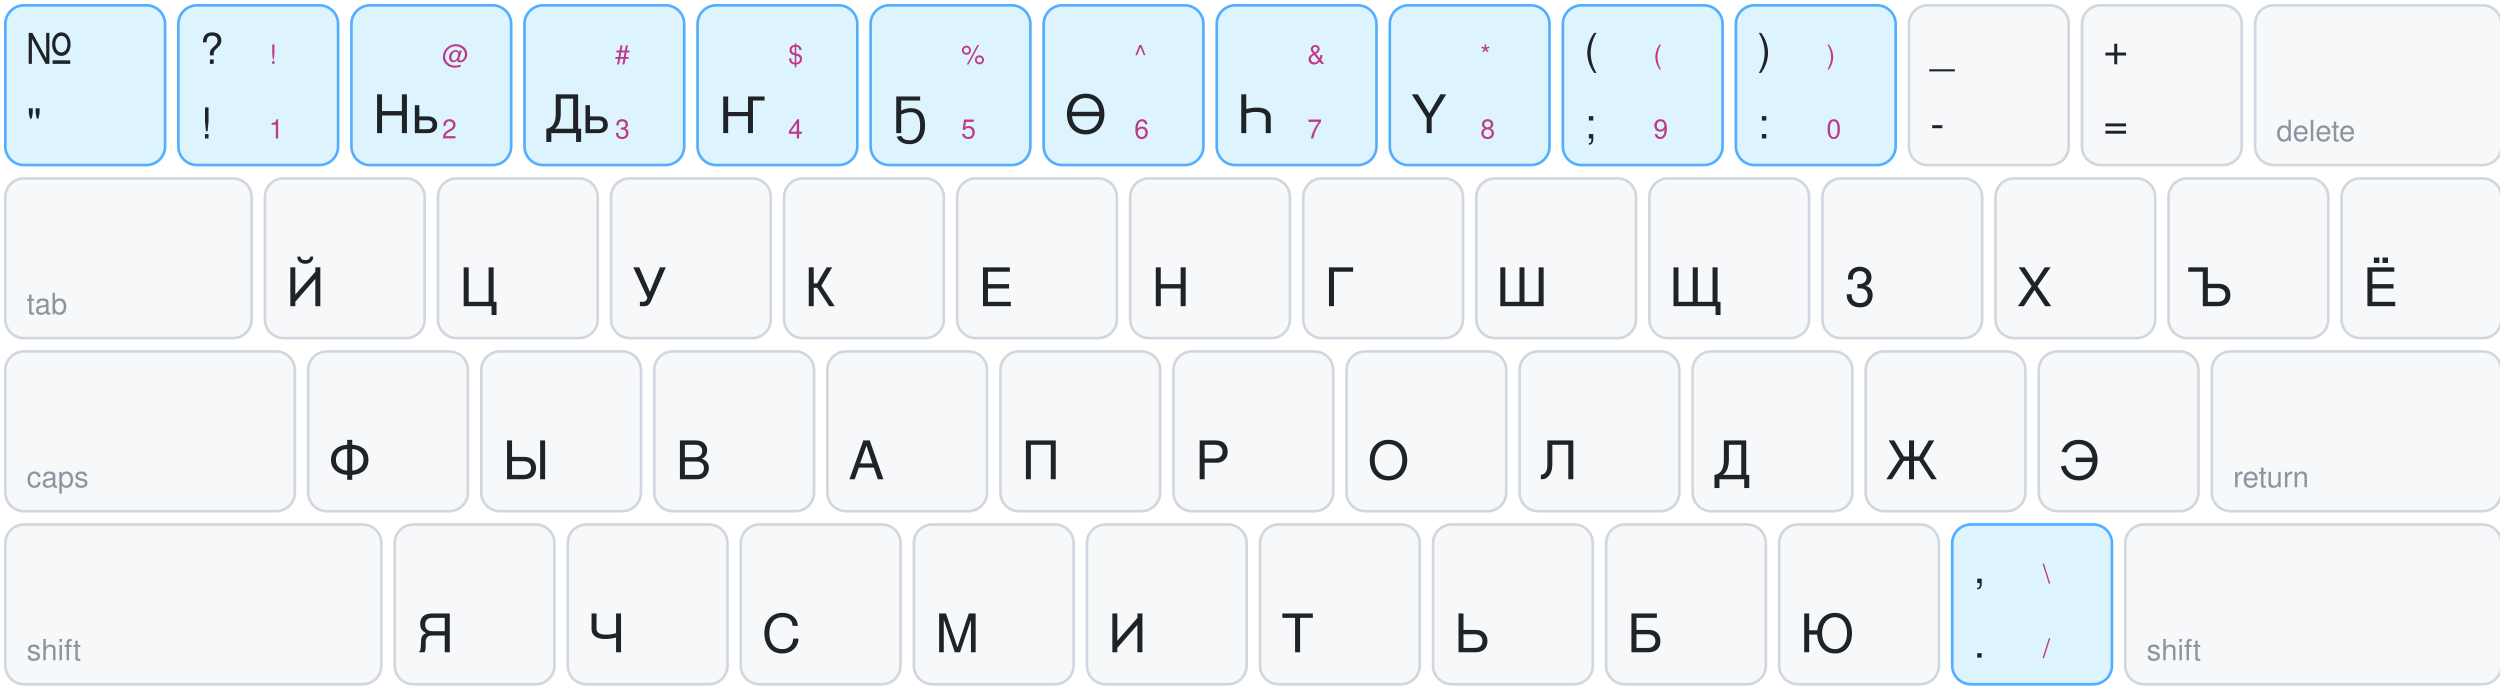
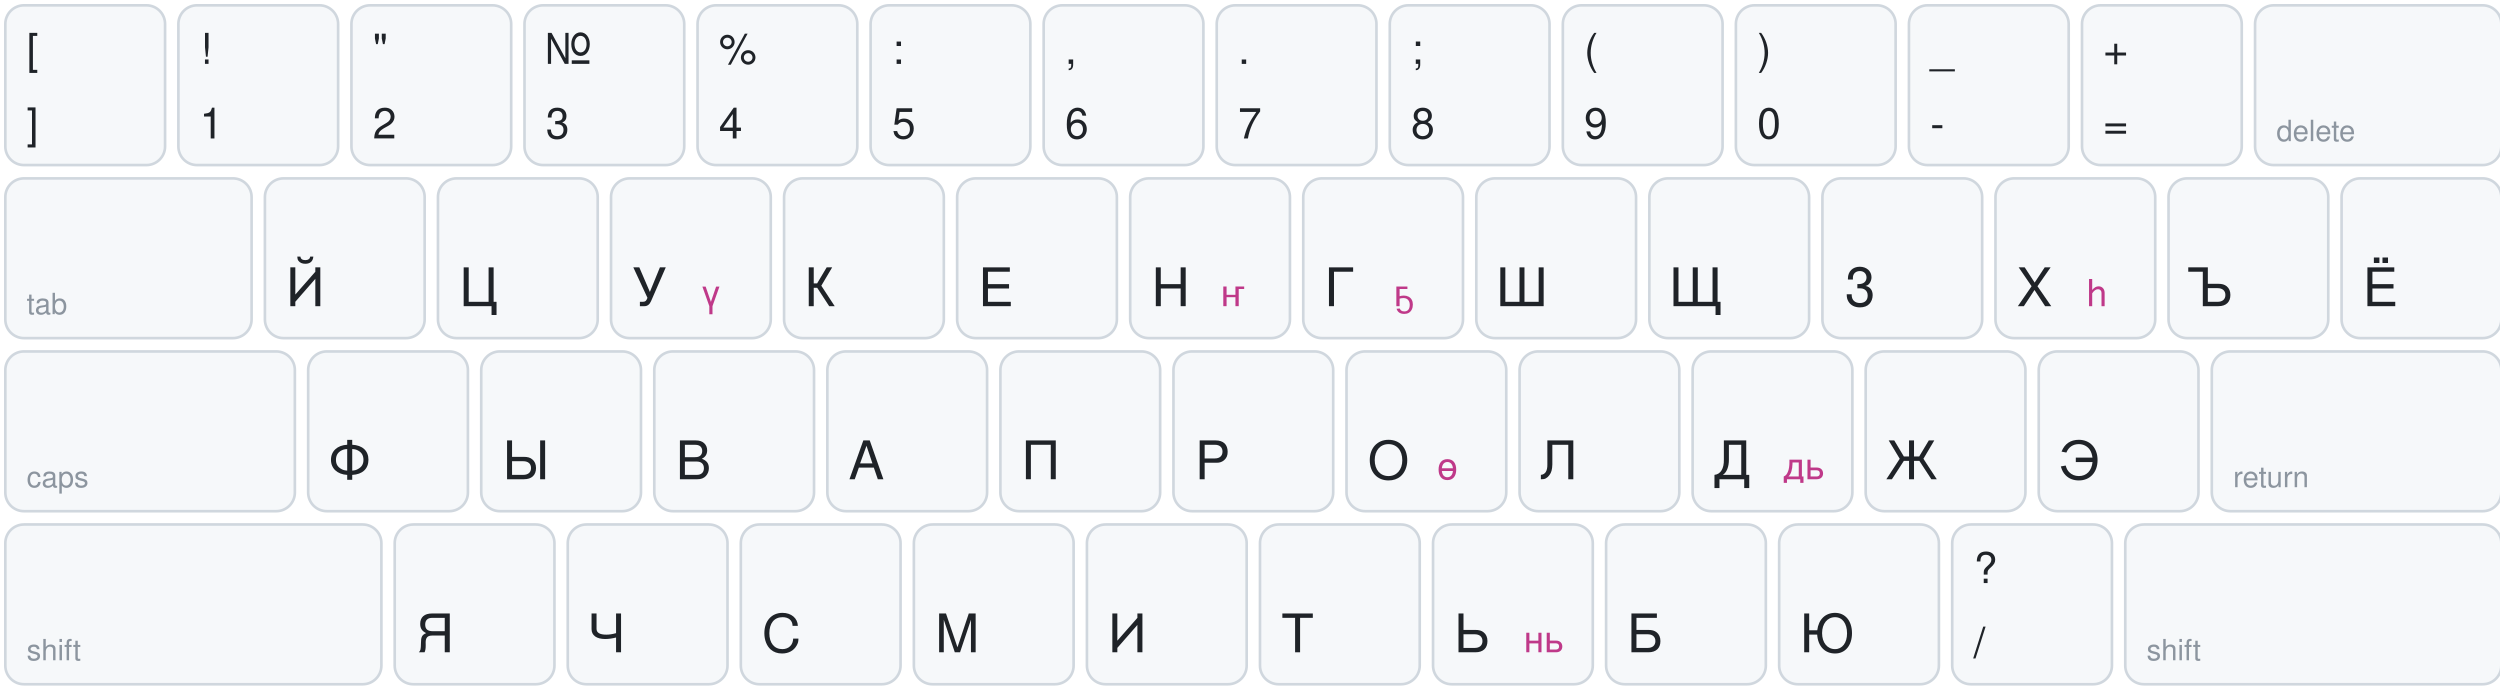
<svg xmlns="http://www.w3.org/2000/svg" viewBox="-2 -2 939.0 259" width="939.0">
  <style>
.k{fill:#f6f8fa;stroke:#d0d7de}.c{fill:#ddf4ff;stroke:#54aeff}
text{font-family:-apple-system,"Segoe UI",Helvetica,Arial,sans-serif;fill:#1f2328}
.o{fill:#bf3989}.m{fill:#8c959f;font-size:11px}
@media (prefers-color-scheme:dark){.k{fill:#161b22;stroke:#30363d}.c{fill:#0c2d6b;stroke:#1f6feb}
text{fill:#e6edf3}.o{fill:#ff80c8}.m{fill:#6e7681}}
</style>
-   <rect class="c" x="0.0" y="0" width="60" height="60" rx="7" />
-   <text x="8.0" y="22" font-size="16">№</text>
-   <text x="8.0" y="50" font-size="16">"</text>
-   <rect class="c" x="65.0" y="0" width="60" height="60" rx="7" />
-   <text x="73.0" y="22" font-size="16">?</text>
-   <text x="73.0" y="50" font-size="16">!</text>
-   <text class="o" x="99.0" y="22" font-size="10">!</text>
-   <text class="o" x="99.0" y="50" font-size="10">1</text>
-   <rect class="c" x="130.0" y="0" width="60" height="60" rx="7" />
-   <text x="138.0" y="48" font-size="20">Нь</text>
-   <text class="o" x="164.0" y="22" font-size="10">@</text>
-   <text class="o" x="164.0" y="50" font-size="10">2</text>
-   <rect class="c" x="195.0" y="0" width="60" height="60" rx="7" />
-   <text x="203.0" y="48" font-size="20">Дь</text>
-   <text class="o" x="229.0" y="22" font-size="10">#</text>
-   <text class="o" x="229.0" y="50" font-size="10">3</text>
-   <rect class="c" x="260.0" y="0" width="60" height="60" rx="7" />
-   <text x="268.0" y="48" font-size="20">Ҥ</text>
-   <text class="o" x="294.0" y="22" font-size="10">$</text>
-   <text class="o" x="294.0" y="50" font-size="10">4</text>
-   <rect class="c" x="325.0" y="0" width="60" height="60" rx="7" />
-   <text x="333.0" y="48" font-size="20">Ҕ</text>
-   <text class="o" x="359.0" y="22" font-size="10">%</text>
-   <text class="o" x="359.0" y="50" font-size="10">5</text>
-   <rect class="c" x="390.0" y="0" width="60" height="60" rx="7" />
-   <text x="398.0" y="48" font-size="20">Ө</text>
-   <text class="o" x="424.0" y="22" font-size="10">^</text>
-   <text class="o" x="424.0" y="50" font-size="10">6</text>
-   <rect class="c" x="455.0" y="0" width="60" height="60" rx="7" />
-   <text x="463.0" y="48" font-size="20">Һ</text>
-   <text class="o" x="489.0" y="22" font-size="10">&amp;</text>
-   <text class="o" x="489.0" y="50" font-size="10">7</text>
-   <rect class="c" x="520.0" y="0" width="60" height="60" rx="7" />
-   <text x="528.0" y="48" font-size="20">Ү</text>
-   <text class="o" x="554.0" y="22" font-size="10">*</text>
-   <text class="o" x="554.0" y="50" font-size="10">8</text>
-   <rect class="c" x="585.0" y="0" width="60" height="60" rx="7" />
+   <rect class="k" x="0.0" y="0" width="60" height="60" rx="7" />
+   <text x="8.0" y="22" font-size="16">[</text>
+   <text x="8.0" y="50" font-size="16">]</text>
+   <rect class="k" x="65.0" y="0" width="60" height="60" rx="7" />
+   <text x="73.0" y="22" font-size="16">!</text>
+   <text x="73.0" y="50" font-size="16">1</text>
+   <rect class="k" x="130.0" y="0" width="60" height="60" rx="7" />
+   <text x="138.0" y="22" font-size="16">"</text>
+   <text x="138.0" y="50" font-size="16">2</text>
+   <rect class="k" x="195.0" y="0" width="60" height="60" rx="7" />
+   <text x="203.0" y="22" font-size="16">№</text>
+   <text x="203.0" y="50" font-size="16">3</text>
+   <rect class="k" x="260.0" y="0" width="60" height="60" rx="7" />
+   <text x="268.0" y="22" font-size="16">%</text>
+   <text x="268.0" y="50" font-size="16">4</text>
+   <rect class="k" x="325.0" y="0" width="60" height="60" rx="7" />
+   <text x="333.0" y="22" font-size="16">:</text>
+   <text x="333.0" y="50" font-size="16">5</text>
+   <rect class="k" x="390.0" y="0" width="60" height="60" rx="7" />
+   <text x="398.0" y="22" font-size="16">,</text>
+   <text x="398.0" y="50" font-size="16">6</text>
+   <rect class="k" x="455.0" y="0" width="60" height="60" rx="7" />
+   <text x="463.0" y="22" font-size="16">.</text>
+   <text x="463.0" y="50" font-size="16">7</text>
+   <rect class="k" x="520.0" y="0" width="60" height="60" rx="7" />
+   <text x="528.0" y="22" font-size="16">;</text>
+   <text x="528.0" y="50" font-size="16">8</text>
+   <rect class="k" x="585.0" y="0" width="60" height="60" rx="7" />
  <text x="593.0" y="22" font-size="16">(</text>
-   <text x="593.0" y="50" font-size="16">;</text>
-   <text class="o" x="619.0" y="22" font-size="10">(</text>
-   <text class="o" x="619.0" y="50" font-size="10">9</text>
-   <rect class="c" x="650.0" y="0" width="60" height="60" rx="7" />
+   <text x="593.0" y="50" font-size="16">9</text>
+   <rect class="k" x="650.0" y="0" width="60" height="60" rx="7" />
  <text x="658.0" y="22" font-size="16">)</text>
-   <text x="658.0" y="50" font-size="16">:</text>
-   <text class="o" x="684.0" y="22" font-size="10">)</text>
-   <text class="o" x="684.0" y="50" font-size="10">0</text>
+   <text x="658.0" y="50" font-size="16">0</text>
  <rect class="k" x="715.0" y="0" width="60" height="60" rx="7" />
  <text x="723.0" y="22" font-size="16">_</text>
  <text x="723.0" y="50" font-size="16">-</text>
  <rect class="k" x="780.0" y="0" width="60" height="60" rx="7" />
  <text x="788.0" y="22" font-size="16">+</text>
  <text x="788.0" y="50" font-size="16">=</text>
  <rect class="k" x="845.0" y="0" width="92.5" height="60" rx="7" />
  <text class="m" x="853.0" y="51">delete</text>
  <rect class="k" x="0.0" y="65" width="92.5" height="60" rx="7" />
  <text class="m" x="8.0" y="116">tab</text>
  <rect class="k" x="97.5" y="65" width="60" height="60" rx="7" />
  <text x="105.5" y="113" font-size="20">Й</text>
  <rect class="k" x="162.5" y="65" width="60" height="60" rx="7" />
  <text x="170.5" y="113" font-size="20">Ц</text>
  <rect class="k" x="227.5" y="65" width="60" height="60" rx="7" />
  <text x="235.5" y="113" font-size="20">У</text>
+   <text class="o" x="261.5" y="113" font-size="14">ү</text>
  <rect class="k" x="292.5" y="65" width="60" height="60" rx="7" />
  <text x="300.5" y="113" font-size="20">К</text>
  <rect class="k" x="357.5" y="65" width="60" height="60" rx="7" />
  <text x="365.5" y="113" font-size="20">Е</text>
  <rect class="k" x="422.5" y="65" width="60" height="60" rx="7" />
  <text x="430.5" y="113" font-size="20">Н</text>
+   <text class="o" x="456.5" y="113" font-size="14">ҥ</text>
  <rect class="k" x="487.5" y="65" width="60" height="60" rx="7" />
  <text x="495.5" y="113" font-size="20">Г</text>
+   <text class="o" x="521.5" y="113" font-size="14">ҕ</text>
  <rect class="k" x="552.5" y="65" width="60" height="60" rx="7" />
  <text x="560.5" y="113" font-size="20">Ш</text>
  <rect class="k" x="617.5" y="65" width="60" height="60" rx="7" />
  <text x="625.5" y="113" font-size="20">Щ</text>
  <rect class="k" x="682.5" y="65" width="60" height="60" rx="7" />
  <text x="690.5" y="113" font-size="20">З</text>
  <rect class="k" x="747.5" y="65" width="60" height="60" rx="7" />
  <text x="755.5" y="113" font-size="20">Х</text>
+   <text class="o" x="781.5" y="113" font-size="14">һ</text>
  <rect class="k" x="812.5" y="65" width="60" height="60" rx="7" />
  <text x="820.5" y="113" font-size="20">Ъ</text>
  <rect class="k" x="877.5" y="65" width="60" height="60" rx="7" />
  <text x="885.5" y="113" font-size="20">Ё</text>
  <rect class="k" x="0.0" y="130" width="108.75" height="60" rx="7" />
  <text class="m" x="8.0" y="181">caps</text>
  <rect class="k" x="113.75" y="130" width="60" height="60" rx="7" />
  <text x="121.75" y="178" font-size="20">Ф</text>
  <rect class="k" x="178.75" y="130" width="60" height="60" rx="7" />
  <text x="186.75" y="178" font-size="20">Ы</text>
  <rect class="k" x="243.75" y="130" width="60" height="60" rx="7" />
  <text x="251.75" y="178" font-size="20">В</text>
  <rect class="k" x="308.75" y="130" width="60" height="60" rx="7" />
  <text x="316.75" y="178" font-size="20">А</text>
  <rect class="k" x="373.75" y="130" width="60" height="60" rx="7" />
  <text x="381.75" y="178" font-size="20">П</text>
  <rect class="k" x="438.75" y="130" width="60" height="60" rx="7" />
  <text x="446.75" y="178" font-size="20">Р</text>
  <rect class="k" x="503.75" y="130" width="60" height="60" rx="7" />
  <text x="511.75" y="178" font-size="20">О</text>
+   <text class="o" x="537.75" y="178" font-size="14">ө</text>
  <rect class="k" x="568.75" y="130" width="60" height="60" rx="7" />
  <text x="576.75" y="178" font-size="20">Л</text>
  <rect class="k" x="633.75" y="130" width="60" height="60" rx="7" />
  <text x="641.75" y="178" font-size="20">Д</text>
+   <text class="o" x="667.75" y="178" font-size="14">дь</text>
  <rect class="k" x="698.75" y="130" width="60" height="60" rx="7" />
  <text x="706.75" y="178" font-size="20">Ж</text>
  <rect class="k" x="763.75" y="130" width="60" height="60" rx="7" />
  <text x="771.75" y="178" font-size="20">Э</text>
  <rect class="k" x="828.75" y="130" width="108.75" height="60" rx="7" />
  <text class="m" x="836.75" y="181">return</text>
  <rect class="k" x="0.0" y="195" width="141.25" height="60" rx="7" />
  <text class="m" x="8.0" y="246">shift</text>
  <rect class="k" x="146.25" y="195" width="60" height="60" rx="7" />
  <text x="154.25" y="243" font-size="20">Я</text>
  <rect class="k" x="211.25" y="195" width="60" height="60" rx="7" />
  <text x="219.25" y="243" font-size="20">Ч</text>
  <rect class="k" x="276.25" y="195" width="60" height="60" rx="7" />
  <text x="284.25" y="243" font-size="20">С</text>
  <rect class="k" x="341.25" y="195" width="60" height="60" rx="7" />
  <text x="349.25" y="243" font-size="20">М</text>
  <rect class="k" x="406.25" y="195" width="60" height="60" rx="7" />
  <text x="414.25" y="243" font-size="20">И</text>
  <rect class="k" x="471.25" y="195" width="60" height="60" rx="7" />
  <text x="479.25" y="243" font-size="20">Т</text>
  <rect class="k" x="536.25" y="195" width="60" height="60" rx="7" />
  <text x="544.25" y="243" font-size="20">Ь</text>
+   <text class="o" x="570.25" y="243" font-size="14">нь</text>
  <rect class="k" x="601.25" y="195" width="60" height="60" rx="7" />
  <text x="609.25" y="243" font-size="20">Б</text>
  <rect class="k" x="666.25" y="195" width="60" height="60" rx="7" />
  <text x="674.25" y="243" font-size="20">Ю</text>
-   <rect class="c" x="731.25" y="195" width="60" height="60" rx="7" />
-   <text x="739.25" y="217" font-size="16">,</text>
-   <text x="739.25" y="245" font-size="16">.</text>
-   <text class="o" x="765.25" y="217" font-size="10">\</text>
-   <text class="o" x="765.25" y="245" font-size="10">/</text>
+   <rect class="k" x="731.25" y="195" width="60" height="60" rx="7" />
+   <text x="739.25" y="217" font-size="16">?</text>
+   <text x="739.25" y="245" font-size="16">/</text>
  <rect class="k" x="796.25" y="195" width="141.25" height="60" rx="7" />
  <text class="m" x="804.25" y="246">shift</text>
</svg>
